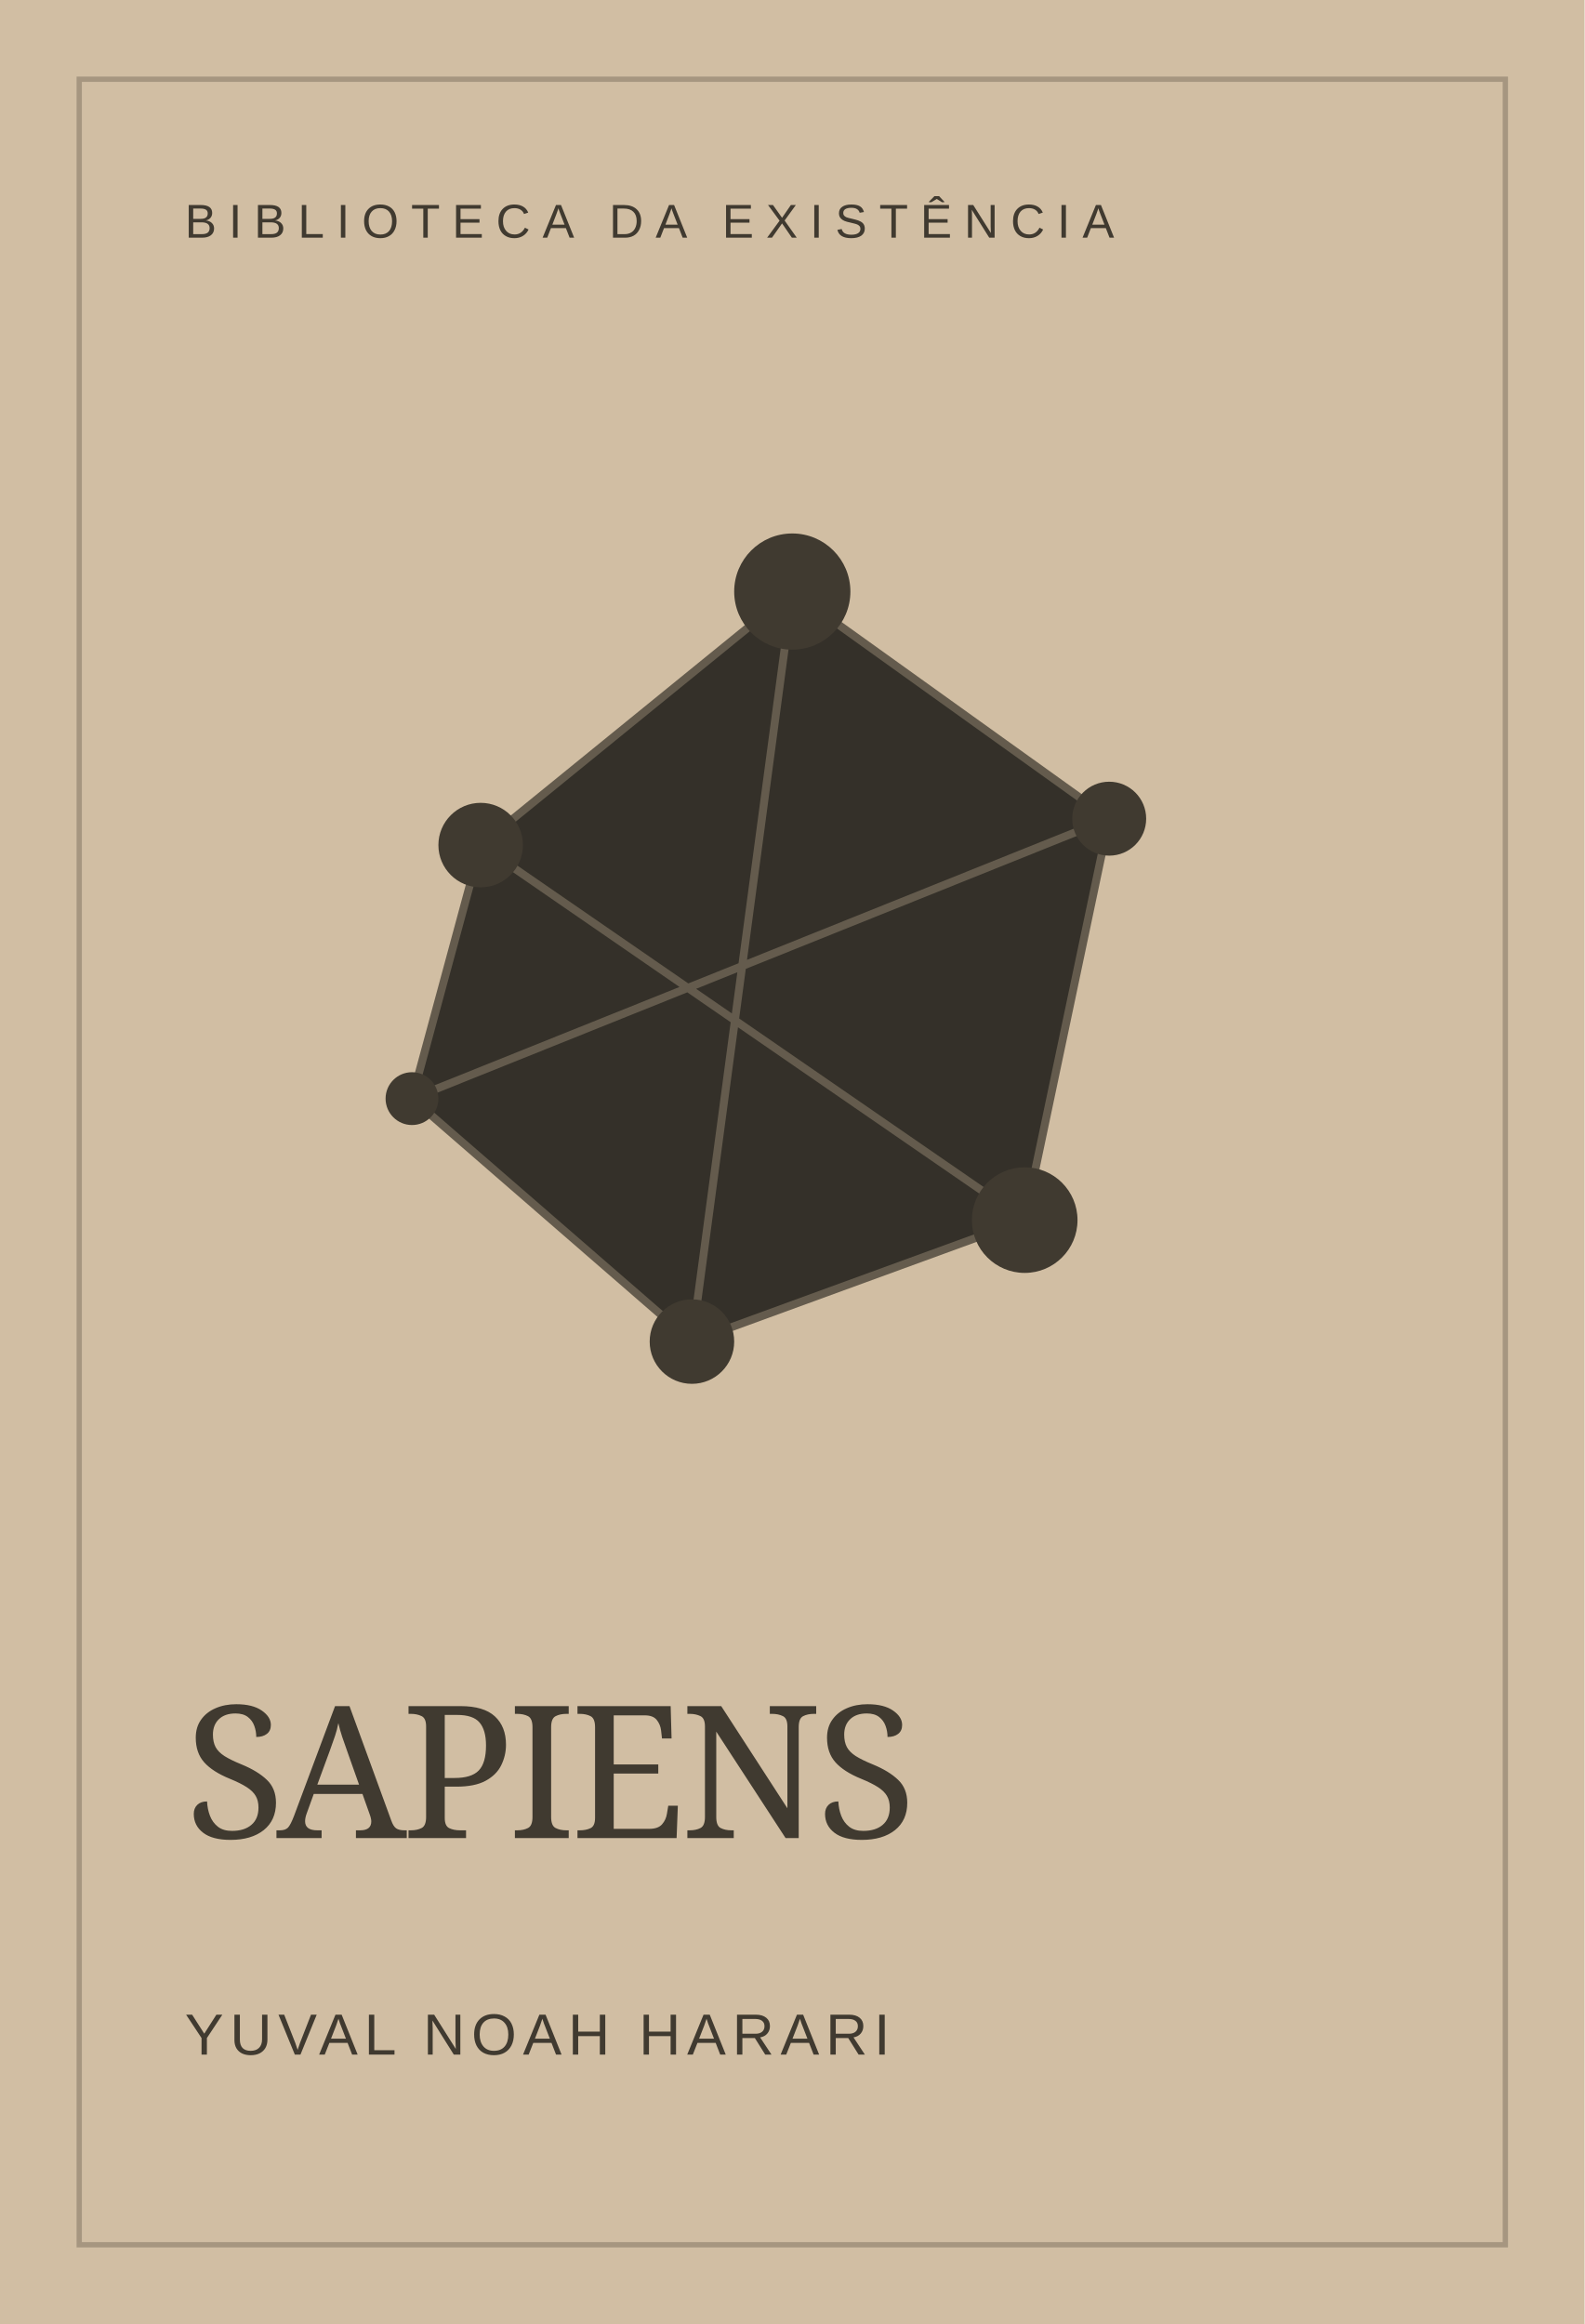
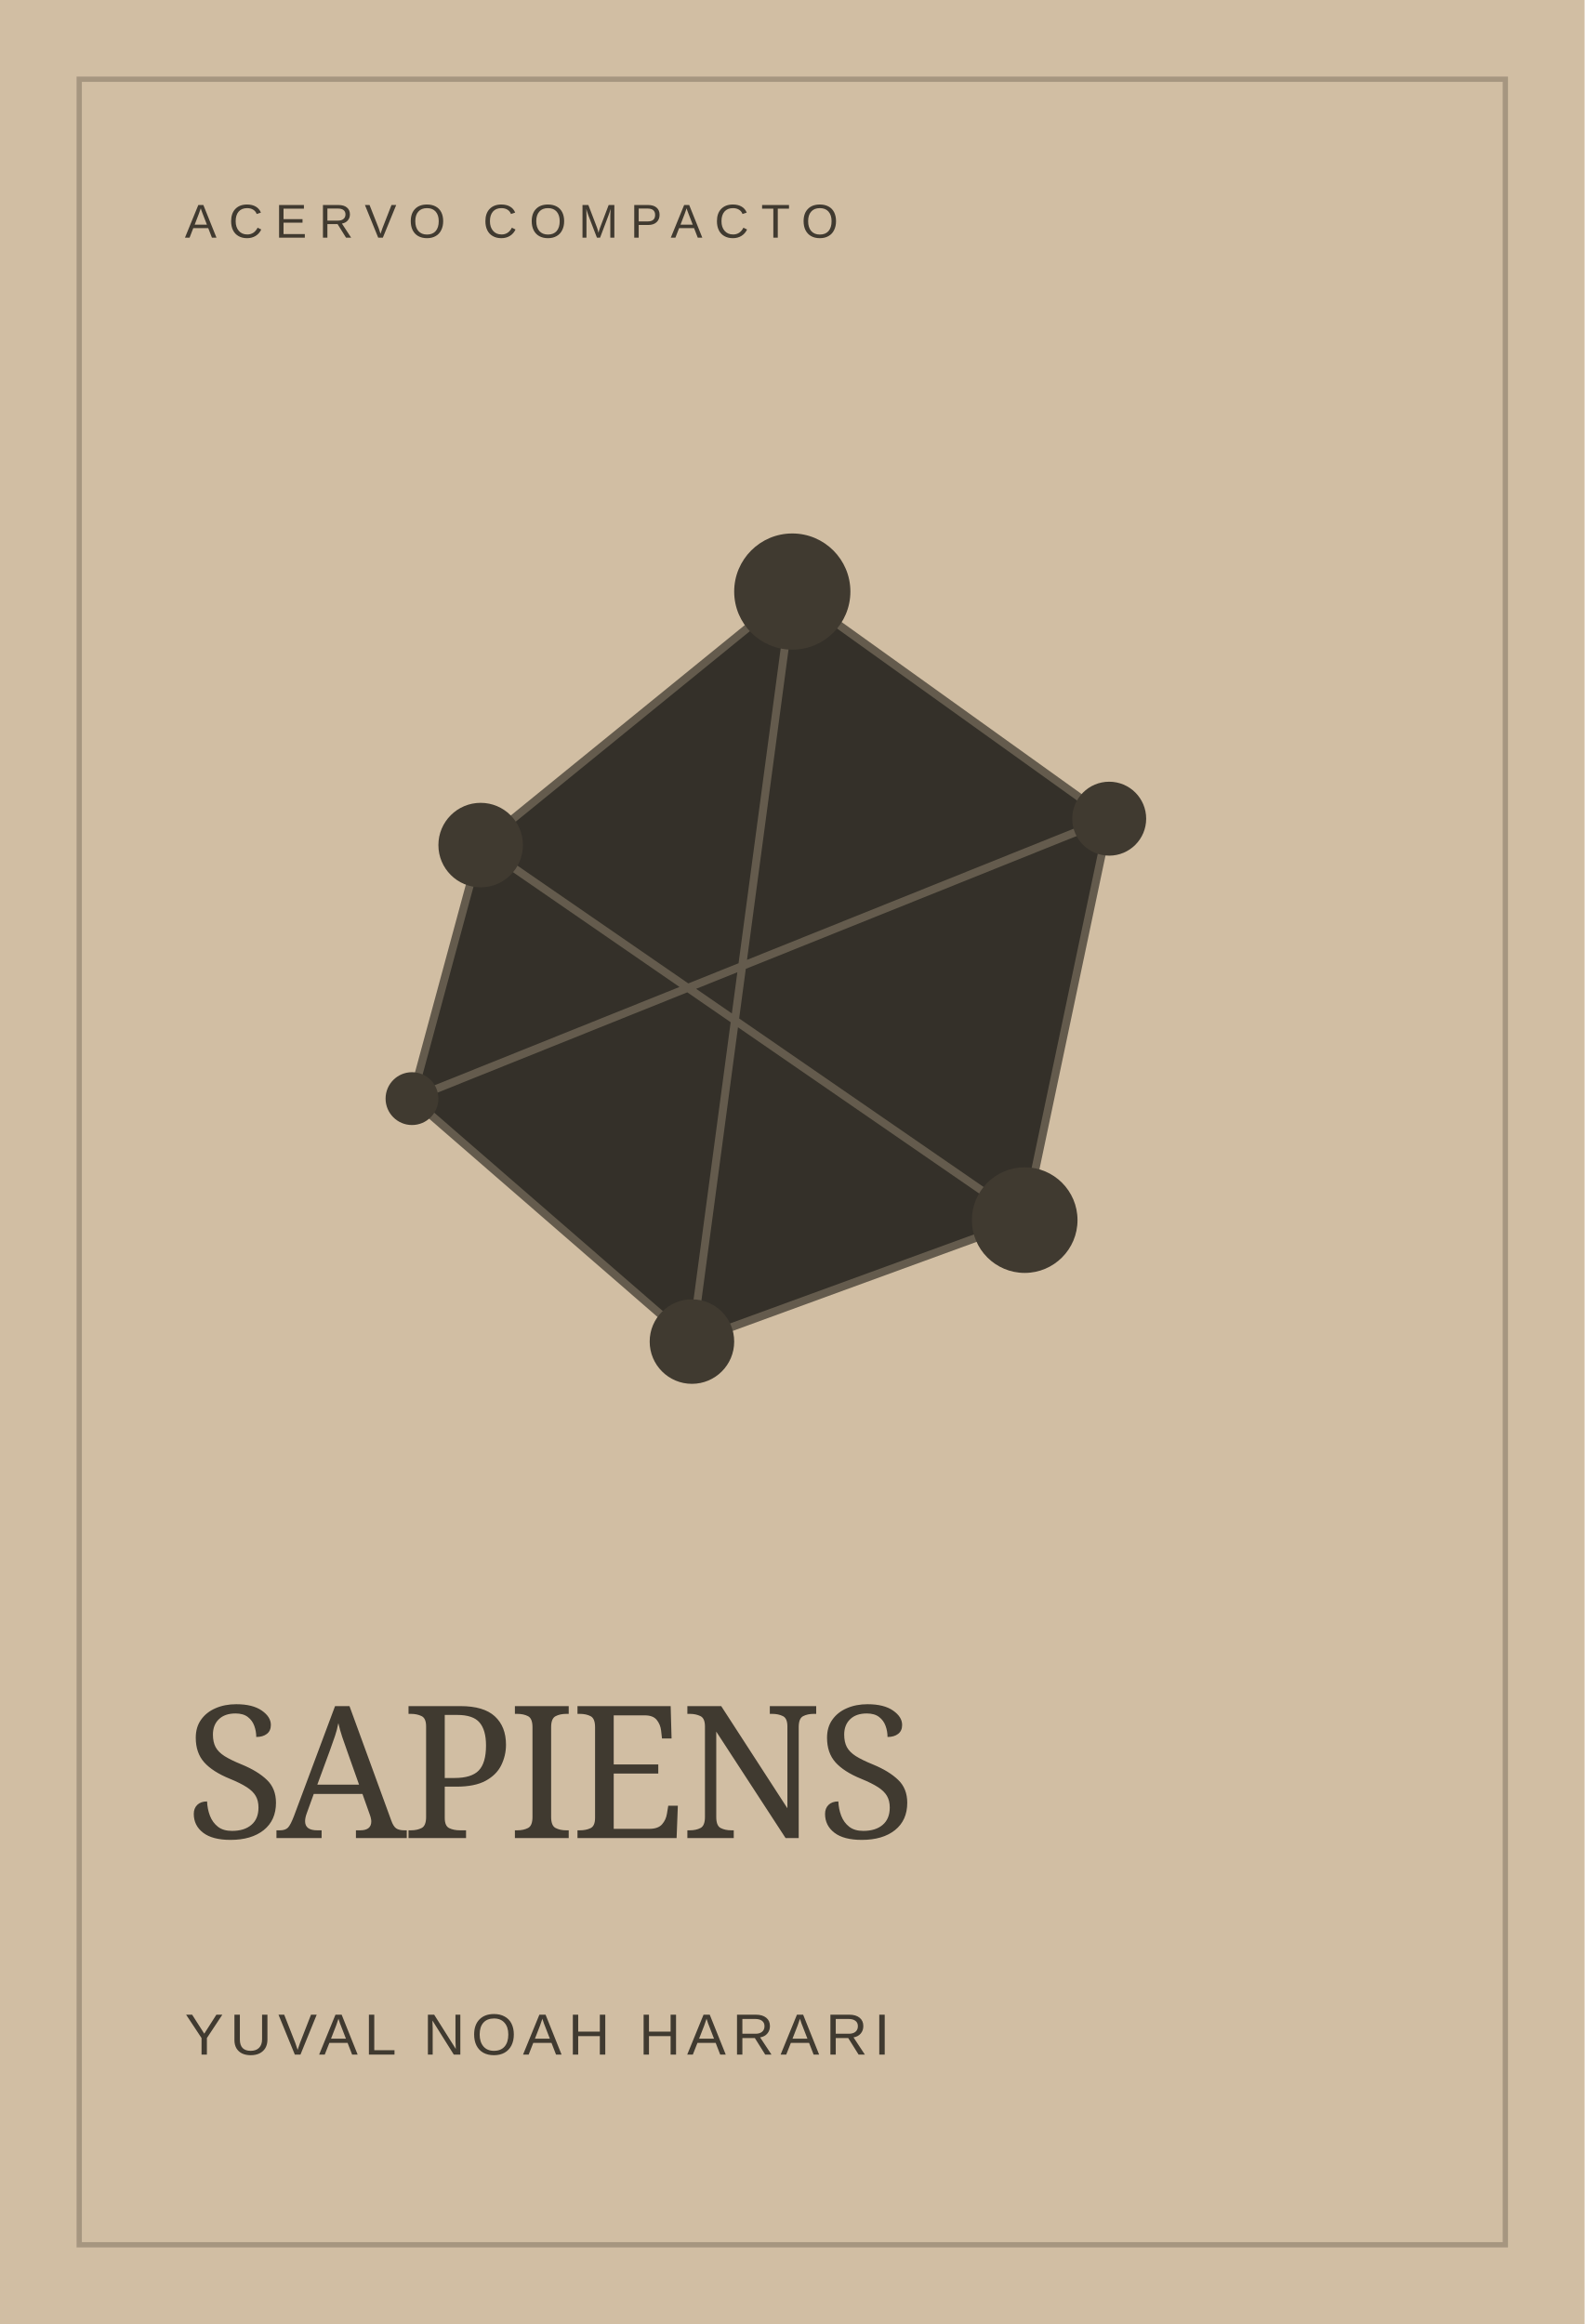
<svg xmlns="http://www.w3.org/2000/svg" viewBox="0 0 300 440" role="img" aria-labelledby="t d">
  <rect width="300" height="440" fill="#D1BEA3" />
  <rect x="15" y="15" width="270" height="410" fill="none" stroke="#403A30" stroke-opacity=".3" />
-   <text x="35" y="45" font-size="9" letter-spacing="2.3" fill="#403A30" font-family="Arial,sans-serif">BIBLIOTECA DA EXISTÊNCIA</text>
+   <text x="35" y="45" font-size="9" letter-spacing="2.3" fill="#403A30" font-family="Arial,sans-serif">ACERVO COMPACTO</text>
  <g stroke="#403A30" stroke-width="1.5" opacity=".75">
    <path d="M91 160 150 112 210 155 194 231 131 254 78 208Z" />
    <path d="M91 160 194 231M150 112 131 254M210 155 78 208" />
  </g>
  <circle cx="91" cy="160" r="8" fill="#403A30" />
  <circle cx="150" cy="112" r="11" fill="#403A30" />
  <circle cx="210" cy="155" r="7" fill="#403A30" />
  <circle cx="194" cy="231" r="10" fill="#403A30" />
  <circle cx="131" cy="254" r="8" fill="#403A30" />
  <circle cx="78" cy="208" r="5" fill="#403A30" />
  <text x="35" y="348" font-size="35" font-family="Georgia,serif" letter-spacing="-1" fill="#403A30">SAPIENS</text>
  <text x="35" y="389" font-size="11" fill="#403A30" font-family="Arial,sans-serif" letter-spacing="1.2">YUVAL NOAH HARARI</text>
</svg>
